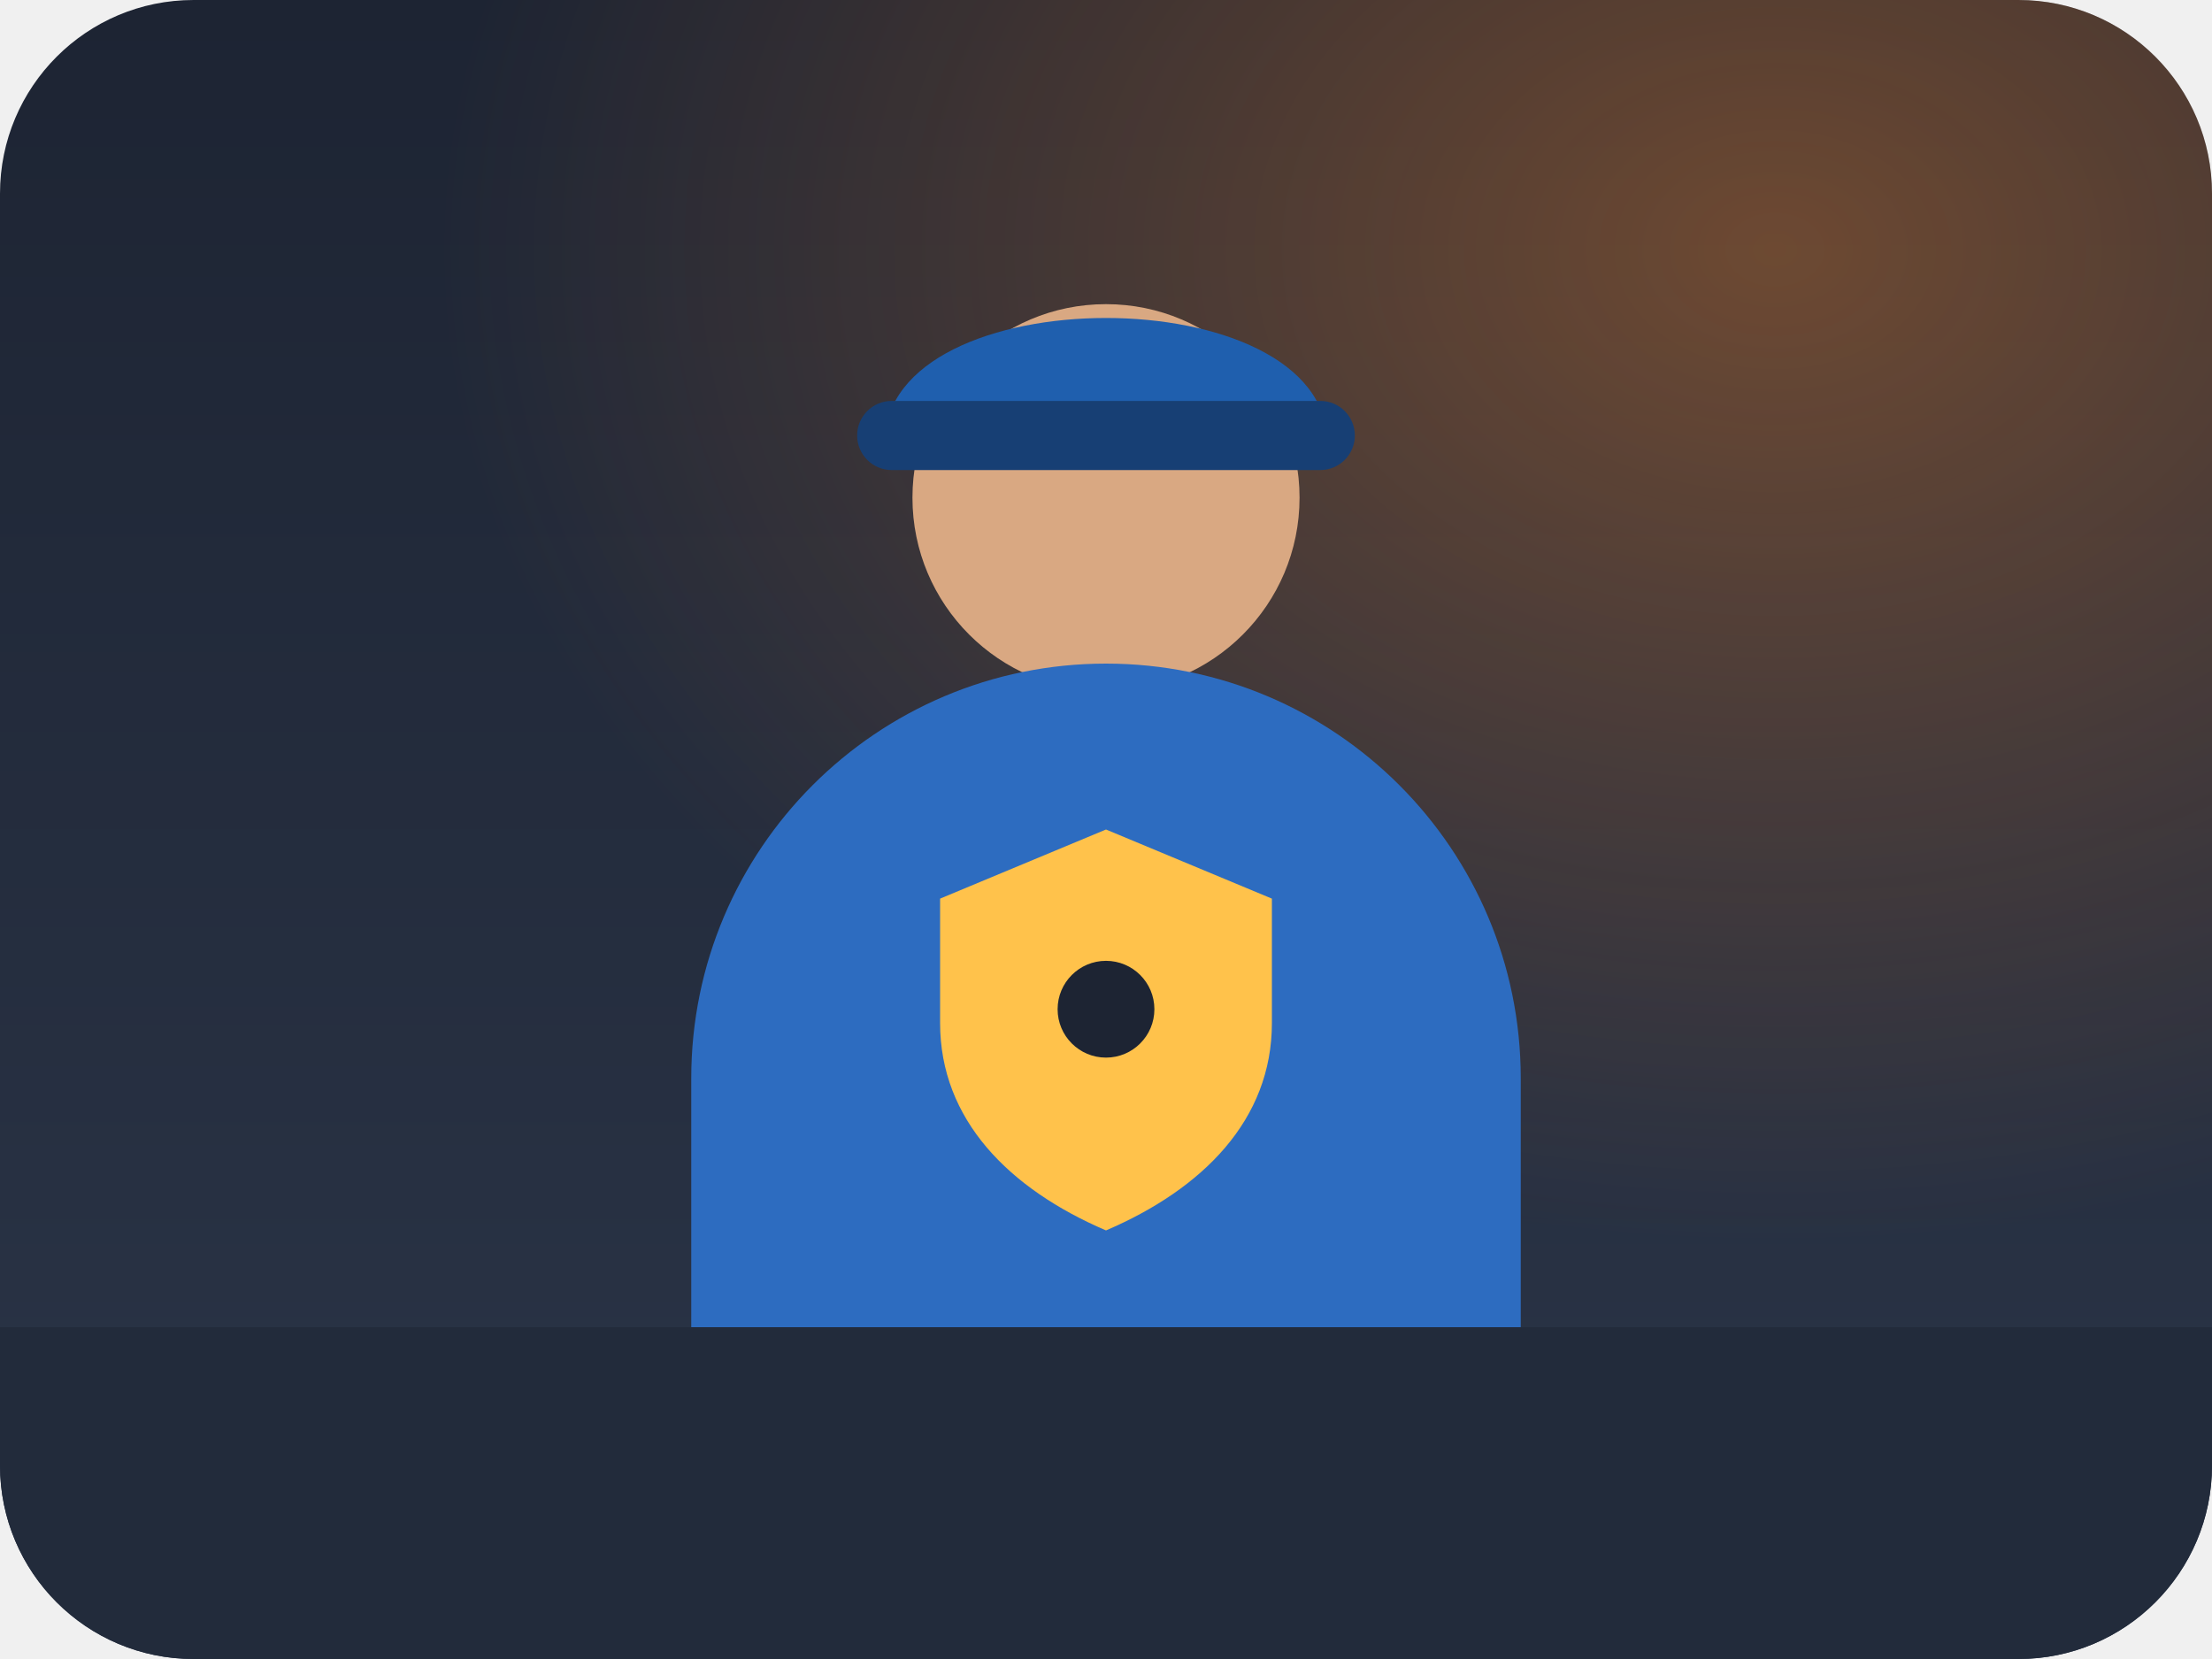
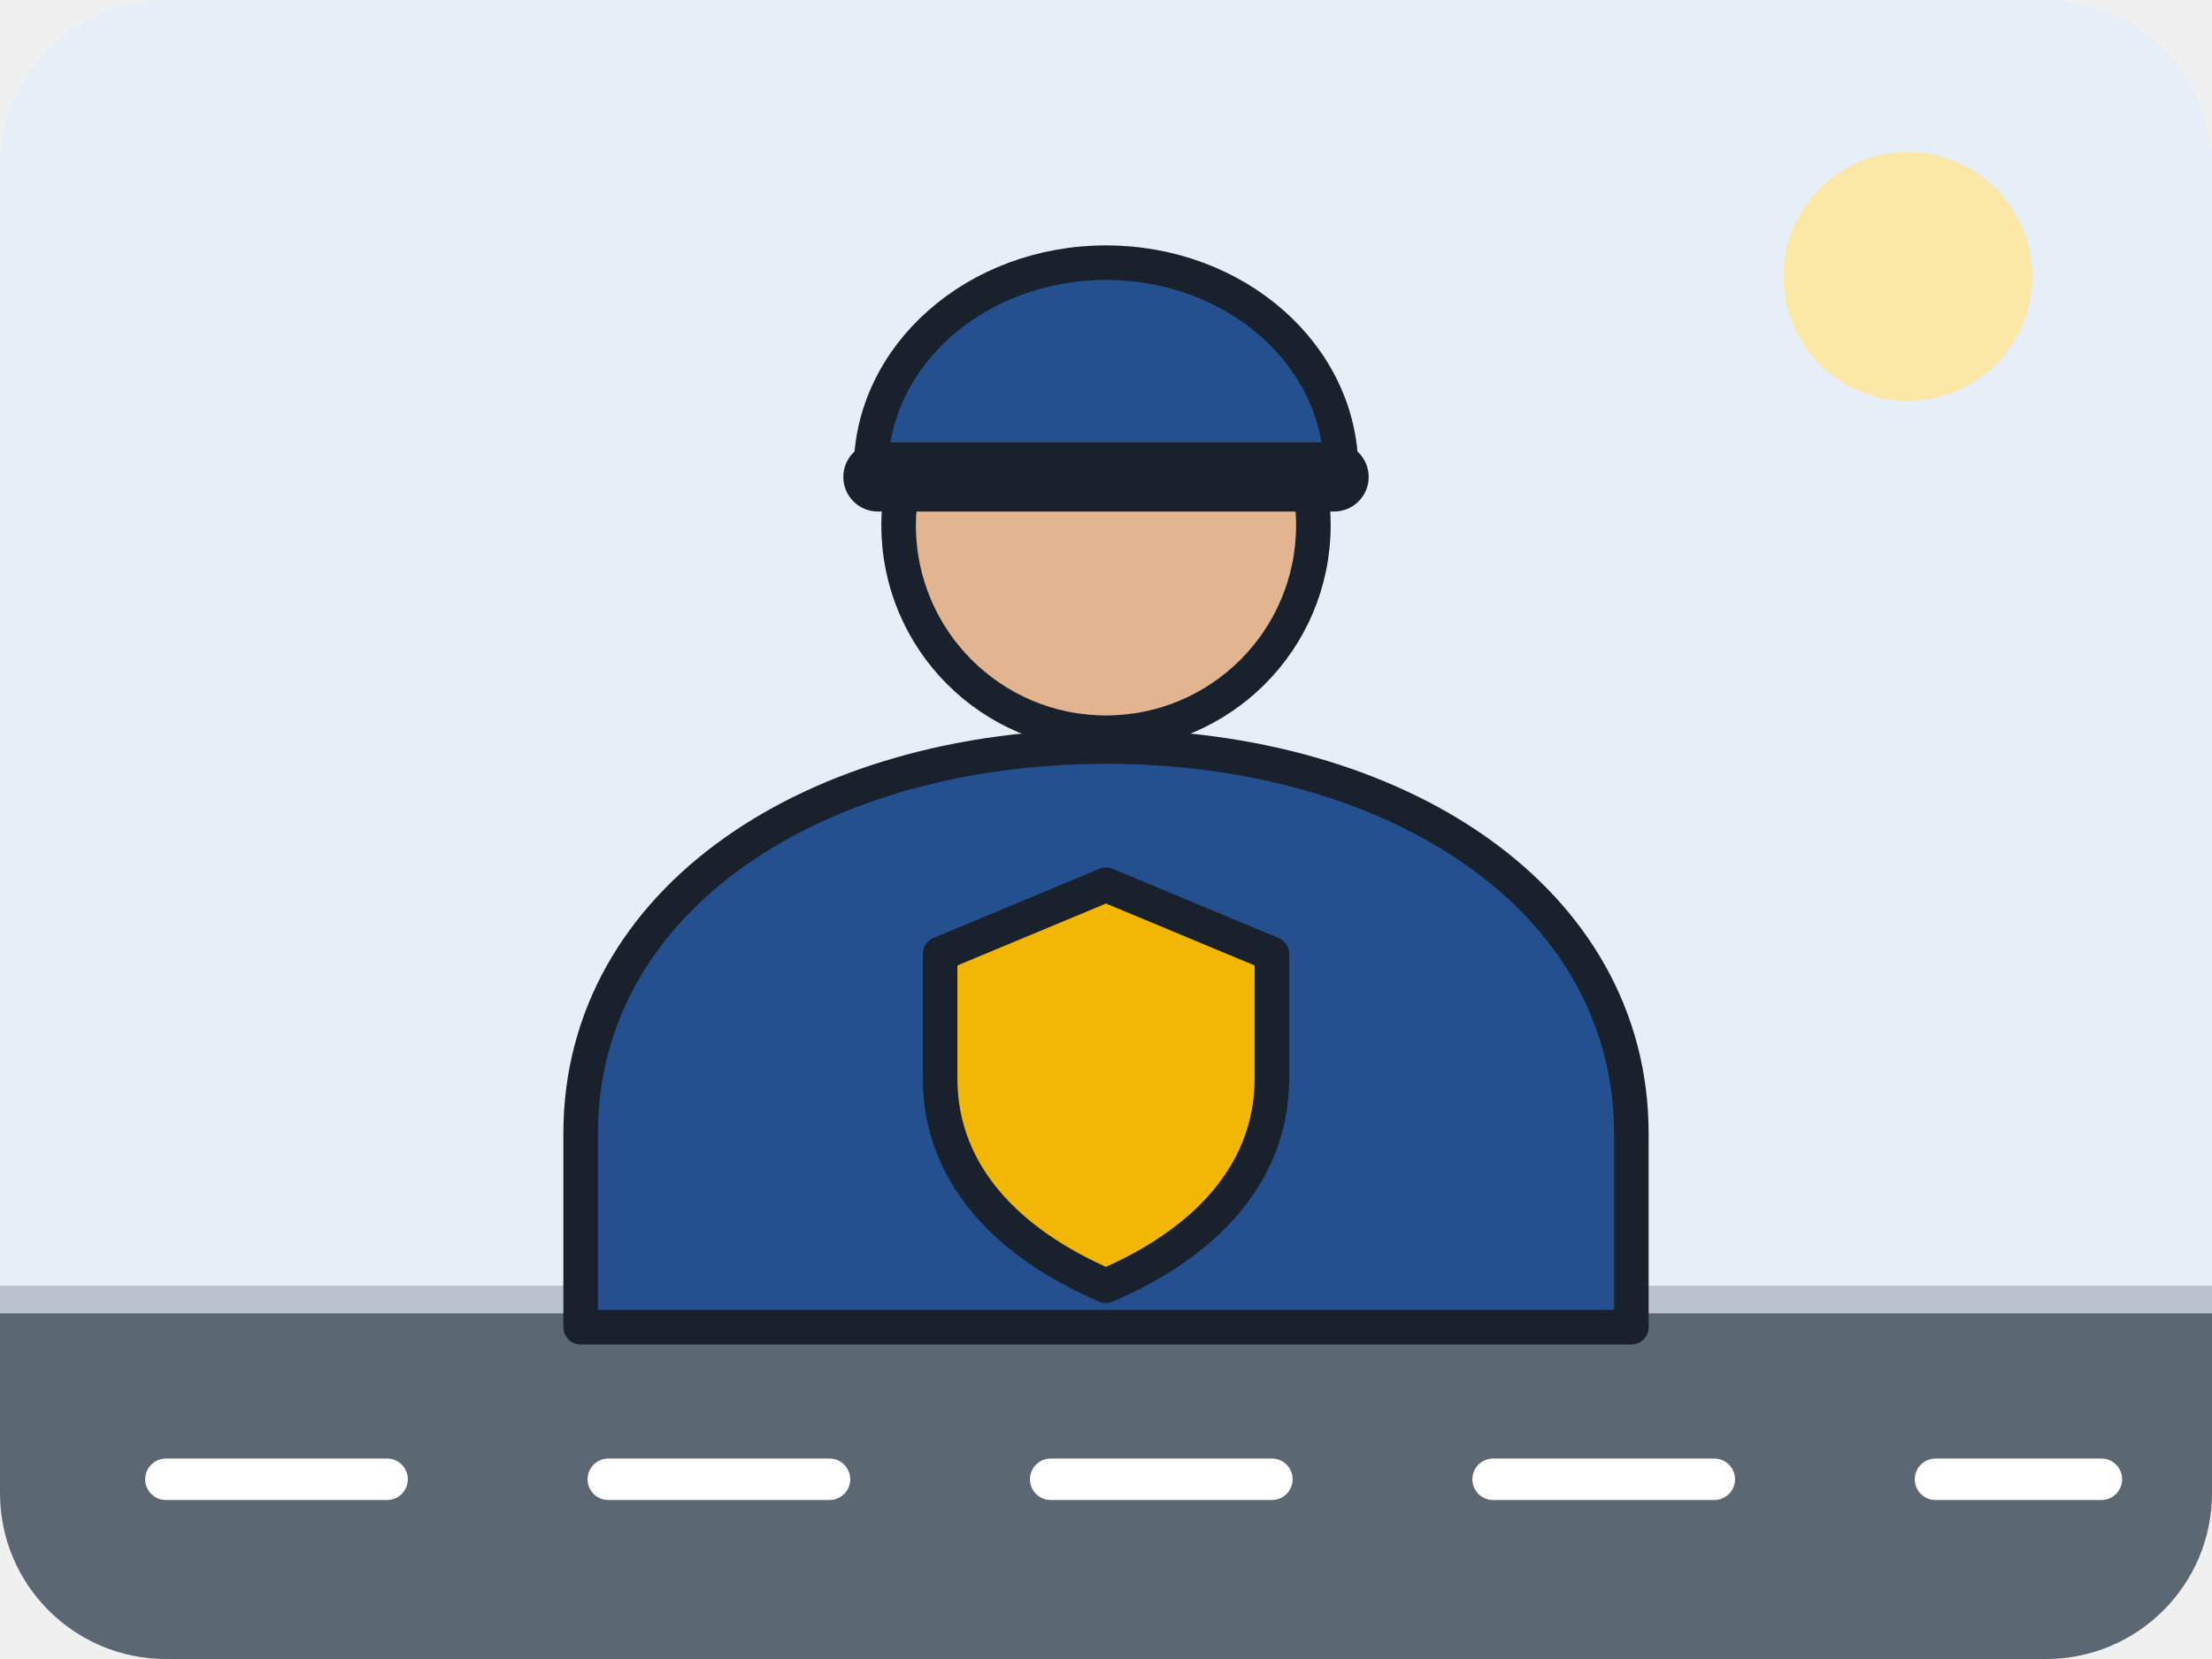
<svg xmlns="http://www.w3.org/2000/svg" viewBox="0 0 160 120" role="img" aria-label="Guarda municipal">
-   <defs>
-     <linearGradient id="sky" x1="0" y1="0" x2="0" y2="1">
-       <stop offset="0" stop-color="#1d2433" />
-       <stop offset="1" stop-color="#2b3548" />
-     </linearGradient>
-     <radialGradient id="glow" cx=".8" cy=".15" r=".6">
-       <stop offset="0" stop-color="#ff8a2b" stop-opacity=".35" />
-       <stop offset="1" stop-color="#ff8a2b" stop-opacity="0" />
-     </radialGradient>
-   </defs>
-   <rect width="160" height="120" rx="14" fill="url(#sky)" />
-   <rect width="160" height="120" rx="14" fill="url(#glow)" />
-   <path d="M0 96h160v10a14 14 0 0 1-14 14H14A14 14 0 0 1 0 106z" fill="#222b3b" />
-   <circle cx="80" cy="36" r="14" fill="#d9a882" />
-   <path d="M64 32c0-12 32-12 32 0z" fill="#1f5fae" />
-   <rect x="62" y="29" width="36" height="5" rx="2.5" fill="#173f74" />
-   <path d="M50 96v-18a30 30 0 0 1 60 0v18z" fill="#2d6cc0" />
-   <path d="M80 60l12 5v9c0 7-5 12-12 15-7-3-12-8-12-15v-9z" fill="#ffc24b" />
-   <circle cx="80" cy="73" r="3.5" fill="#1d2433" />
+   <rect width="160" height="120" rx="12" fill="#e6eef7" />
+   <circle cx="138" cy="20" r="9" fill="#fbe7a6" />
+   <path d="M0 94h160v14a12 12 0 0 1-12 12H12A12 12 0 0 1 0 108z" fill="#5c6774" />
+   <path d="M0 94h160" stroke="#b8c1cc" stroke-width="2" />
+   <path d="M12 107h16M44 107h16M76 107h16M108 107h16M140 107h12" stroke="#fff" stroke-width="3" stroke-linecap="round" />
+   <path d="M42 96v-14c0-17 17-28 38-28s38 11 38 28v14z" fill="#24508f" stroke="#18212c" stroke-width="2.5" stroke-linejoin="round" />
+   <path d="M80 64l12 5v9c0 7-5 12-12 15-7-3-12-8-12-15v-9z" fill="#f2b705" stroke="#18212c" stroke-width="2.5" stroke-linejoin="round" />
+   <circle cx="80" cy="38" r="15" fill="#e2b48f" stroke="#18212c" stroke-width="2.5" stroke-linejoin="round" />
+   <path d="M63 34a17 15 0 0 1 34 0z" fill="#24508f" stroke="#18212c" stroke-width="2.5" stroke-linejoin="round" />
+   <rect x="61" y="32" width="38" height="5" rx="2.5" fill="#18212c" />
</svg>
